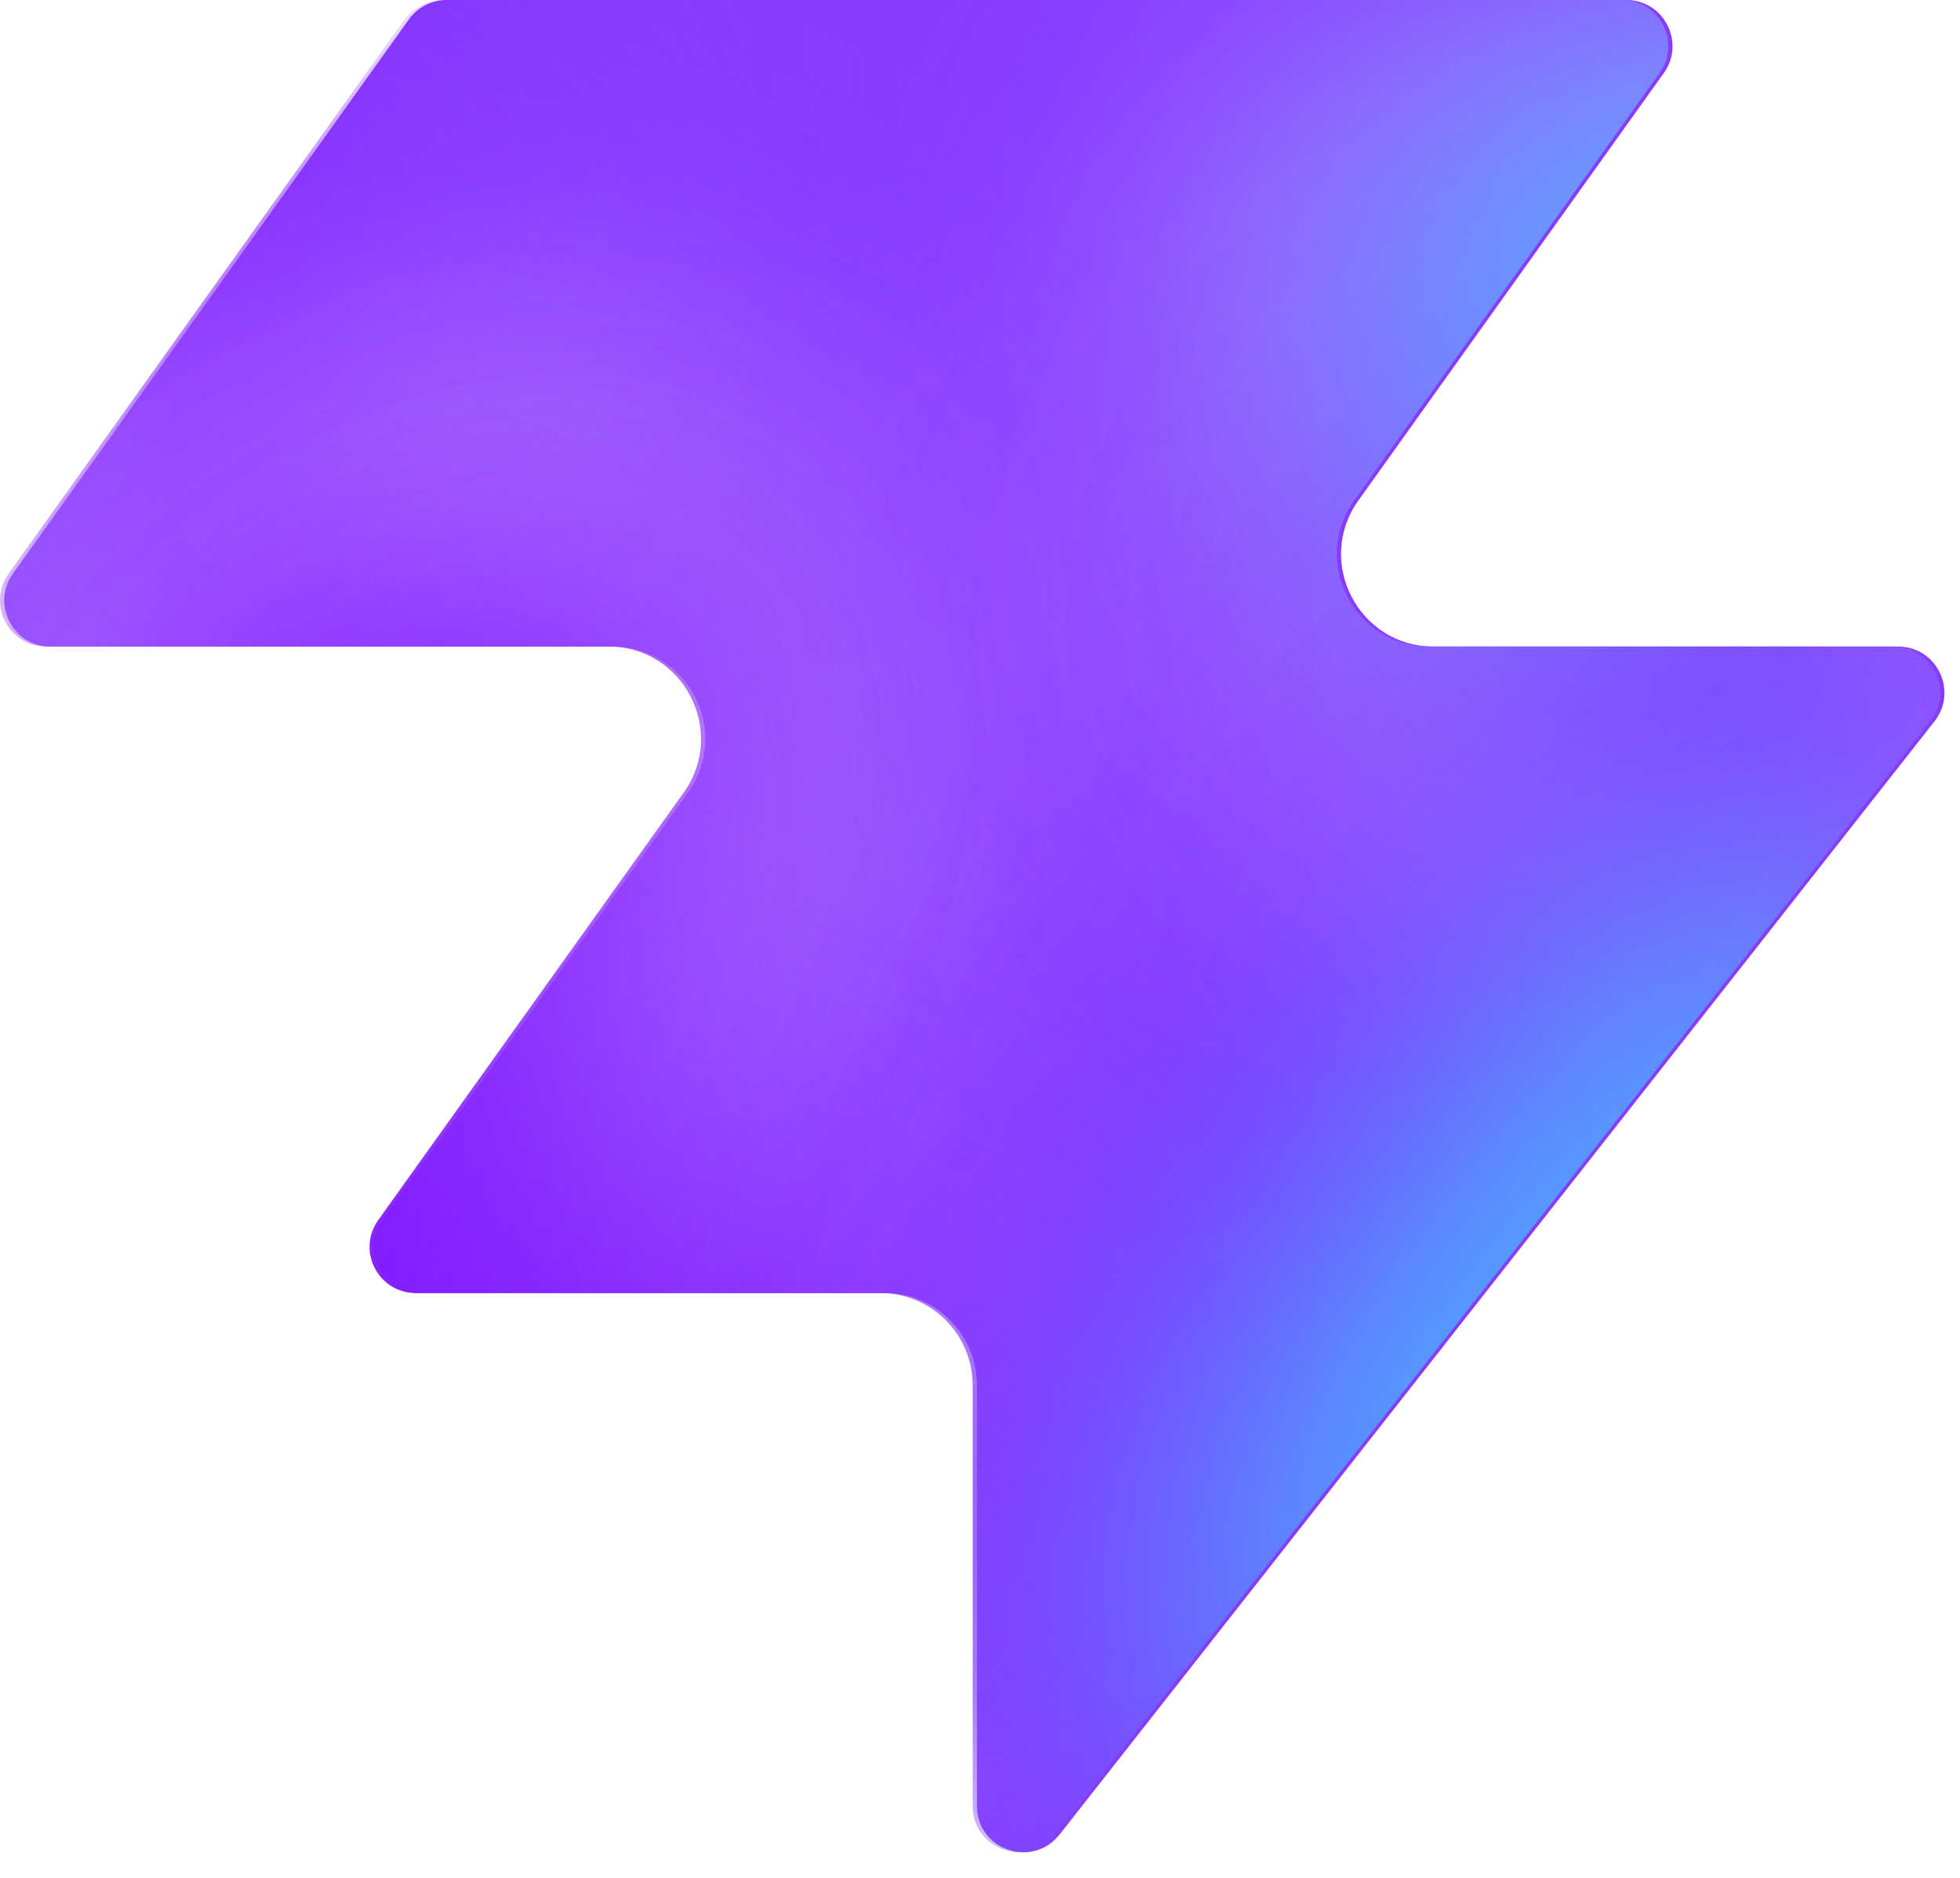
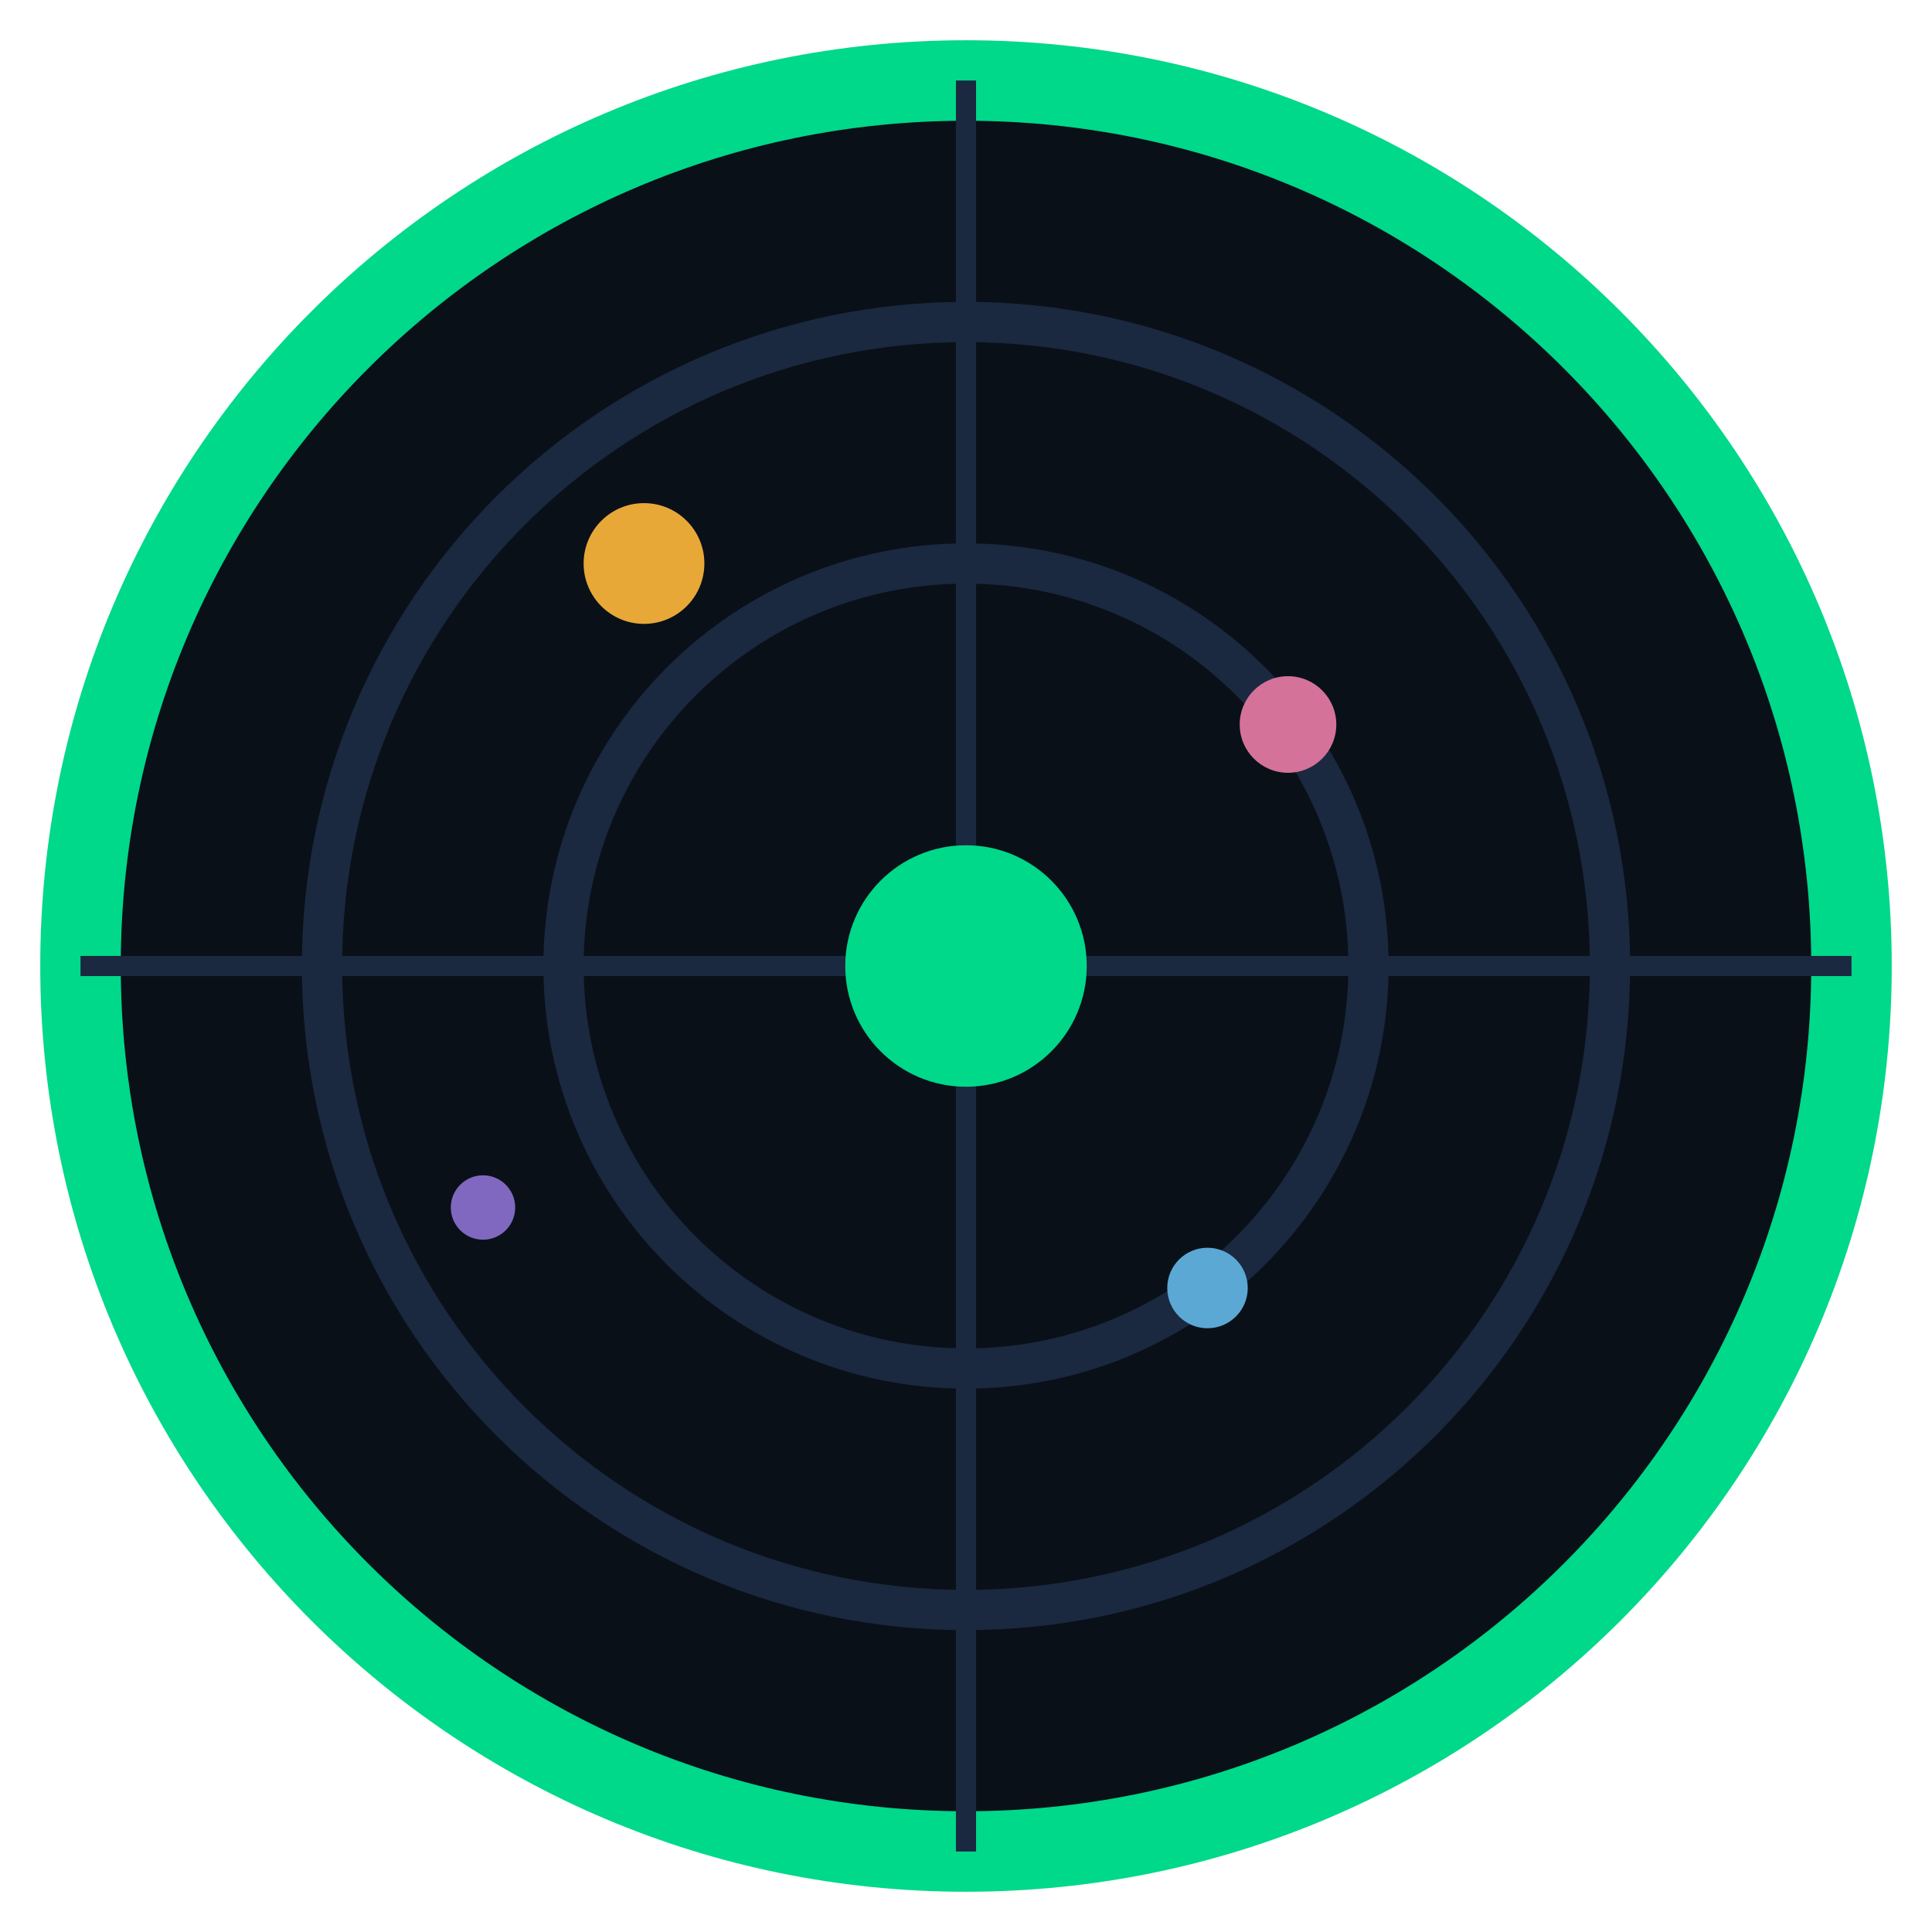
- <svg xmlns="http://www.w3.org/2000/svg" width="48" height="46" fill="none" viewBox="0 0 48 46">
-   <path fill="#863bff" d="M25.946 44.938c-.664.845-2.021.375-2.021-.698V33.937a2.26 2.26 0 0 0-2.262-2.262H10.287c-.92 0-1.456-1.04-.92-1.788l7.48-10.471c1.07-1.497 0-3.578-1.842-3.578H1.237c-.92 0-1.456-1.04-.92-1.788L10.013.474c.214-.297.556-.474.92-.474h28.894c.92 0 1.456 1.04.92 1.788l-7.48 10.471c-1.07 1.498 0 3.579 1.842 3.579h11.377c.943 0 1.473 1.088.89 1.83L25.947 44.94z" style="fill:#863bff;fill:color(display-p3 .525 .23 1);fill-opacity:1" />
-   <mask id="a" width="48" height="46" x="0" y="0" maskUnits="userSpaceOnUse" style="mask-type:alpha">
-     <path fill="#000" d="M25.842 44.938c-.664.844-2.021.375-2.021-.698V33.937a2.26 2.26 0 0 0-2.262-2.262H10.183c-.92 0-1.456-1.04-.92-1.788l7.48-10.471c1.07-1.498 0-3.579-1.842-3.579H1.133c-.92 0-1.456-1.04-.92-1.787L9.91.473c.214-.297.556-.474.92-.474h28.894c.92 0 1.456 1.04.92 1.788l-7.48 10.471c-1.07 1.498 0 3.578 1.842 3.578h11.377c.943 0 1.473 1.088.89 1.832L25.843 44.94z" style="fill:#000;fill-opacity:1" />
-   </mask>
-   <g mask="url(#a)">
-     <g filter="url(#b)">
-       <ellipse cx="5.508" cy="14.704" fill="#ede6ff" rx="5.508" ry="14.704" style="fill:#ede6ff;fill:color(display-p3 .927 .903 1);fill-opacity:1" transform="matrix(.00324 1 1 -.00324 -4.47 31.516)" />
-     </g>
-     <g filter="url(#c)">
-       <ellipse cx="10.399" cy="29.851" fill="#ede6ff" rx="10.399" ry="29.851" style="fill:#ede6ff;fill:color(display-p3 .927 .903 1);fill-opacity:1" transform="matrix(.00324 1 1 -.00324 -39.328 7.883)" />
-     </g>
-     <g filter="url(#d)">
-       <ellipse cx="5.508" cy="30.487" fill="#7e14ff" rx="5.508" ry="30.487" style="fill:#7e14ff;fill:color(display-p3 .492 .077 1);fill-opacity:1" transform="rotate(89.814 -25.913 -14.639)scale(1 -1)" />
-     </g>
-     <g filter="url(#e)">
-       <ellipse cx="5.508" cy="30.599" fill="#7e14ff" rx="5.508" ry="30.599" style="fill:#7e14ff;fill:color(display-p3 .492 .077 1);fill-opacity:1" transform="rotate(89.814 -32.644 -3.334)scale(1 -1)" />
-     </g>
-     <g filter="url(#f)">
-       <ellipse cx="5.508" cy="30.599" fill="#7e14ff" rx="5.508" ry="30.599" style="fill:#7e14ff;fill:color(display-p3 .492 .077 1);fill-opacity:1" transform="matrix(.00324 1 1 -.00324 -34.34 30.47)" />
-     </g>
-     <g filter="url(#g)">
-       <ellipse cx="14.072" cy="22.078" fill="#ede6ff" rx="14.072" ry="22.078" style="fill:#ede6ff;fill:color(display-p3 .927 .903 1);fill-opacity:1" transform="rotate(93.35 24.506 48.493)scale(-1 1)" />
-     </g>
-     <g filter="url(#h)">
-       <ellipse cx="3.47" cy="21.501" fill="#7e14ff" rx="3.47" ry="21.501" style="fill:#7e14ff;fill:color(display-p3 .492 .077 1);fill-opacity:1" transform="rotate(89.009 28.708 47.59)scale(-1 1)" />
-     </g>
-     <g filter="url(#i)">
-       <ellipse cx="3.47" cy="21.501" fill="#7e14ff" rx="3.47" ry="21.501" style="fill:#7e14ff;fill:color(display-p3 .492 .077 1);fill-opacity:1" transform="rotate(89.009 28.708 47.59)scale(-1 1)" />
-     </g>
-     <g filter="url(#j)">
-       <ellipse cx=".387" cy="8.972" fill="#7e14ff" rx="4.407" ry="29.108" style="fill:#7e14ff;fill:color(display-p3 .492 .077 1);fill-opacity:1" transform="rotate(39.51 .387 8.972)" />
-     </g>
-     <g filter="url(#k)">
-       <ellipse cx="47.523" cy="-6.092" fill="#7e14ff" rx="4.407" ry="29.108" style="fill:#7e14ff;fill:color(display-p3 .492 .077 1);fill-opacity:1" transform="rotate(37.892 47.523 -6.092)" />
-     </g>
-     <g filter="url(#l)">
-       <ellipse cx="41.412" cy="6.333" fill="#47bfff" rx="5.971" ry="9.665" style="fill:#47bfff;fill:color(display-p3 .28 .748 1);fill-opacity:1" transform="rotate(37.892 41.412 6.333)" />
-     </g>
-     <g filter="url(#m)">
-       <ellipse cx="-1.879" cy="38.332" fill="#7e14ff" rx="4.407" ry="29.108" style="fill:#7e14ff;fill:color(display-p3 .492 .077 1);fill-opacity:1" transform="rotate(37.892 -1.88 38.332)" />
-     </g>
-     <g filter="url(#n)">
-       <ellipse cx="-1.879" cy="38.332" fill="#7e14ff" rx="4.407" ry="29.108" style="fill:#7e14ff;fill:color(display-p3 .492 .077 1);fill-opacity:1" transform="rotate(37.892 -1.88 38.332)" />
-     </g>
-     <g filter="url(#o)">
-       <ellipse cx="35.651" cy="29.907" fill="#7e14ff" rx="4.407" ry="29.108" style="fill:#7e14ff;fill:color(display-p3 .492 .077 1);fill-opacity:1" transform="rotate(37.892 35.651 29.907)" />
-     </g>
-     <g filter="url(#p)">
-       <ellipse cx="38.418" cy="32.4" fill="#47bfff" rx="5.971" ry="15.297" style="fill:#47bfff;fill:color(display-p3 .28 .748 1);fill-opacity:1" transform="rotate(37.892 38.418 32.4)" />
-     </g>
-   </g>
-   <defs>
-     <filter id="b" width="60.045" height="41.654" x="-19.77" y="16.149" color-interpolation-filters="sRGB" filterUnits="userSpaceOnUse">
-       <feFlood flood-opacity="0" result="BackgroundImageFix" />
-       <feBlend in="SourceGraphic" in2="BackgroundImageFix" result="shape" />
-       <feGaussianBlur result="effect1_foregroundBlur_2002_17158" stdDeviation="7.659" />
-     </filter>
-     <filter id="c" width="90.34" height="51.437" x="-54.613" y="-7.533" color-interpolation-filters="sRGB" filterUnits="userSpaceOnUse">
-       <feFlood flood-opacity="0" result="BackgroundImageFix" />
-       <feBlend in="SourceGraphic" in2="BackgroundImageFix" result="shape" />
-       <feGaussianBlur result="effect1_foregroundBlur_2002_17158" stdDeviation="7.659" />
-     </filter>
-     <filter id="d" width="79.355" height="29.4" x="-49.64" y="2.03" color-interpolation-filters="sRGB" filterUnits="userSpaceOnUse">
-       <feFlood flood-opacity="0" result="BackgroundImageFix" />
-       <feBlend in="SourceGraphic" in2="BackgroundImageFix" result="shape" />
-       <feGaussianBlur result="effect1_foregroundBlur_2002_17158" stdDeviation="4.596" />
-     </filter>
-     <filter id="e" width="79.579" height="29.4" x="-45.045" y="20.029" color-interpolation-filters="sRGB" filterUnits="userSpaceOnUse">
-       <feFlood flood-opacity="0" result="BackgroundImageFix" />
-       <feBlend in="SourceGraphic" in2="BackgroundImageFix" result="shape" />
-       <feGaussianBlur result="effect1_foregroundBlur_2002_17158" stdDeviation="4.596" />
-     </filter>
-     <filter id="f" width="79.579" height="29.4" x="-43.513" y="21.178" color-interpolation-filters="sRGB" filterUnits="userSpaceOnUse">
-       <feFlood flood-opacity="0" result="BackgroundImageFix" />
-       <feBlend in="SourceGraphic" in2="BackgroundImageFix" result="shape" />
-       <feGaussianBlur result="effect1_foregroundBlur_2002_17158" stdDeviation="4.596" />
-     </filter>
-     <filter id="g" width="74.749" height="58.852" x="15.756" y="-17.901" color-interpolation-filters="sRGB" filterUnits="userSpaceOnUse">
-       <feFlood flood-opacity="0" result="BackgroundImageFix" />
-       <feBlend in="SourceGraphic" in2="BackgroundImageFix" result="shape" />
-       <feGaussianBlur result="effect1_foregroundBlur_2002_17158" stdDeviation="7.659" />
-     </filter>
-     <filter id="h" width="61.377" height="25.362" x="23.548" y="2.284" color-interpolation-filters="sRGB" filterUnits="userSpaceOnUse">
-       <feFlood flood-opacity="0" result="BackgroundImageFix" />
-       <feBlend in="SourceGraphic" in2="BackgroundImageFix" result="shape" />
-       <feGaussianBlur result="effect1_foregroundBlur_2002_17158" stdDeviation="4.596" />
-     </filter>
-     <filter id="i" width="61.377" height="25.362" x="23.548" y="2.284" color-interpolation-filters="sRGB" filterUnits="userSpaceOnUse">
-       <feFlood flood-opacity="0" result="BackgroundImageFix" />
-       <feBlend in="SourceGraphic" in2="BackgroundImageFix" result="shape" />
-       <feGaussianBlur result="effect1_foregroundBlur_2002_17158" stdDeviation="4.596" />
-     </filter>
-     <filter id="j" width="56.045" height="63.649" x="-27.636" y="-22.853" color-interpolation-filters="sRGB" filterUnits="userSpaceOnUse">
-       <feFlood flood-opacity="0" result="BackgroundImageFix" />
-       <feBlend in="SourceGraphic" in2="BackgroundImageFix" result="shape" />
-       <feGaussianBlur result="effect1_foregroundBlur_2002_17158" stdDeviation="4.596" />
-     </filter>
-     <filter id="k" width="54.814" height="64.646" x="20.116" y="-38.415" color-interpolation-filters="sRGB" filterUnits="userSpaceOnUse">
-       <feFlood flood-opacity="0" result="BackgroundImageFix" />
-       <feBlend in="SourceGraphic" in2="BackgroundImageFix" result="shape" />
-       <feGaussianBlur result="effect1_foregroundBlur_2002_17158" stdDeviation="4.596" />
-     </filter>
-     <filter id="l" width="33.541" height="35.313" x="24.641" y="-11.323" color-interpolation-filters="sRGB" filterUnits="userSpaceOnUse">
-       <feFlood flood-opacity="0" result="BackgroundImageFix" />
-       <feBlend in="SourceGraphic" in2="BackgroundImageFix" result="shape" />
-       <feGaussianBlur result="effect1_foregroundBlur_2002_17158" stdDeviation="4.596" />
-     </filter>
-     <filter id="m" width="54.814" height="64.646" x="-29.286" y="6.009" color-interpolation-filters="sRGB" filterUnits="userSpaceOnUse">
-       <feFlood flood-opacity="0" result="BackgroundImageFix" />
-       <feBlend in="SourceGraphic" in2="BackgroundImageFix" result="shape" />
-       <feGaussianBlur result="effect1_foregroundBlur_2002_17158" stdDeviation="4.596" />
-     </filter>
-     <filter id="n" width="54.814" height="64.646" x="-29.286" y="6.009" color-interpolation-filters="sRGB" filterUnits="userSpaceOnUse">
-       <feFlood flood-opacity="0" result="BackgroundImageFix" />
-       <feBlend in="SourceGraphic" in2="BackgroundImageFix" result="shape" />
-       <feGaussianBlur result="effect1_foregroundBlur_2002_17158" stdDeviation="4.596" />
-     </filter>
-     <filter id="o" width="54.814" height="64.646" x="8.244" y="-2.416" color-interpolation-filters="sRGB" filterUnits="userSpaceOnUse">
-       <feFlood flood-opacity="0" result="BackgroundImageFix" />
-       <feBlend in="SourceGraphic" in2="BackgroundImageFix" result="shape" />
-       <feGaussianBlur result="effect1_foregroundBlur_2002_17158" stdDeviation="4.596" />
-     </filter>
-     <filter id="p" width="39.409" height="43.623" x="18.713" y="10.588" color-interpolation-filters="sRGB" filterUnits="userSpaceOnUse">
-       <feFlood flood-opacity="0" result="BackgroundImageFix" />
-       <feBlend in="SourceGraphic" in2="BackgroundImageFix" result="shape" />
-       <feGaussianBlur result="effect1_foregroundBlur_2002_17158" stdDeviation="4.596" />
-     </filter>
-   </defs>
+ <svg xmlns="http://www.w3.org/2000/svg" width="48" height="48" viewBox="0 0 48 48" fill="none">
+   <circle cx="24" cy="24" r="22" stroke="#00D88A" stroke-width="2" fill="#0A1018" />
+   <circle cx="24" cy="24" r="16" stroke="#1A2840" stroke-width="1" />
+   <circle cx="24" cy="24" r="10" stroke="#1A2840" stroke-width="1" />
+   <line x1="24" y1="2" x2="24" y2="46" stroke="#1A2840" stroke-width="0.5" />
+   <line x1="2" y1="24" x2="46" y2="24" stroke="#1A2840" stroke-width="0.5" />
+   <circle cx="24" cy="24" r="3" fill="#00D88A" />
+   <circle cx="16" cy="14" r="1.5" fill="#E8A838" />
+   <circle cx="32" cy="18" r="1.2" fill="#D4729A" />
+   <circle cx="30" cy="32" r="1" fill="#5BA8D4" />
+   <circle cx="12" cy="30" r="0.8" fill="#8068C0" />
</svg>
